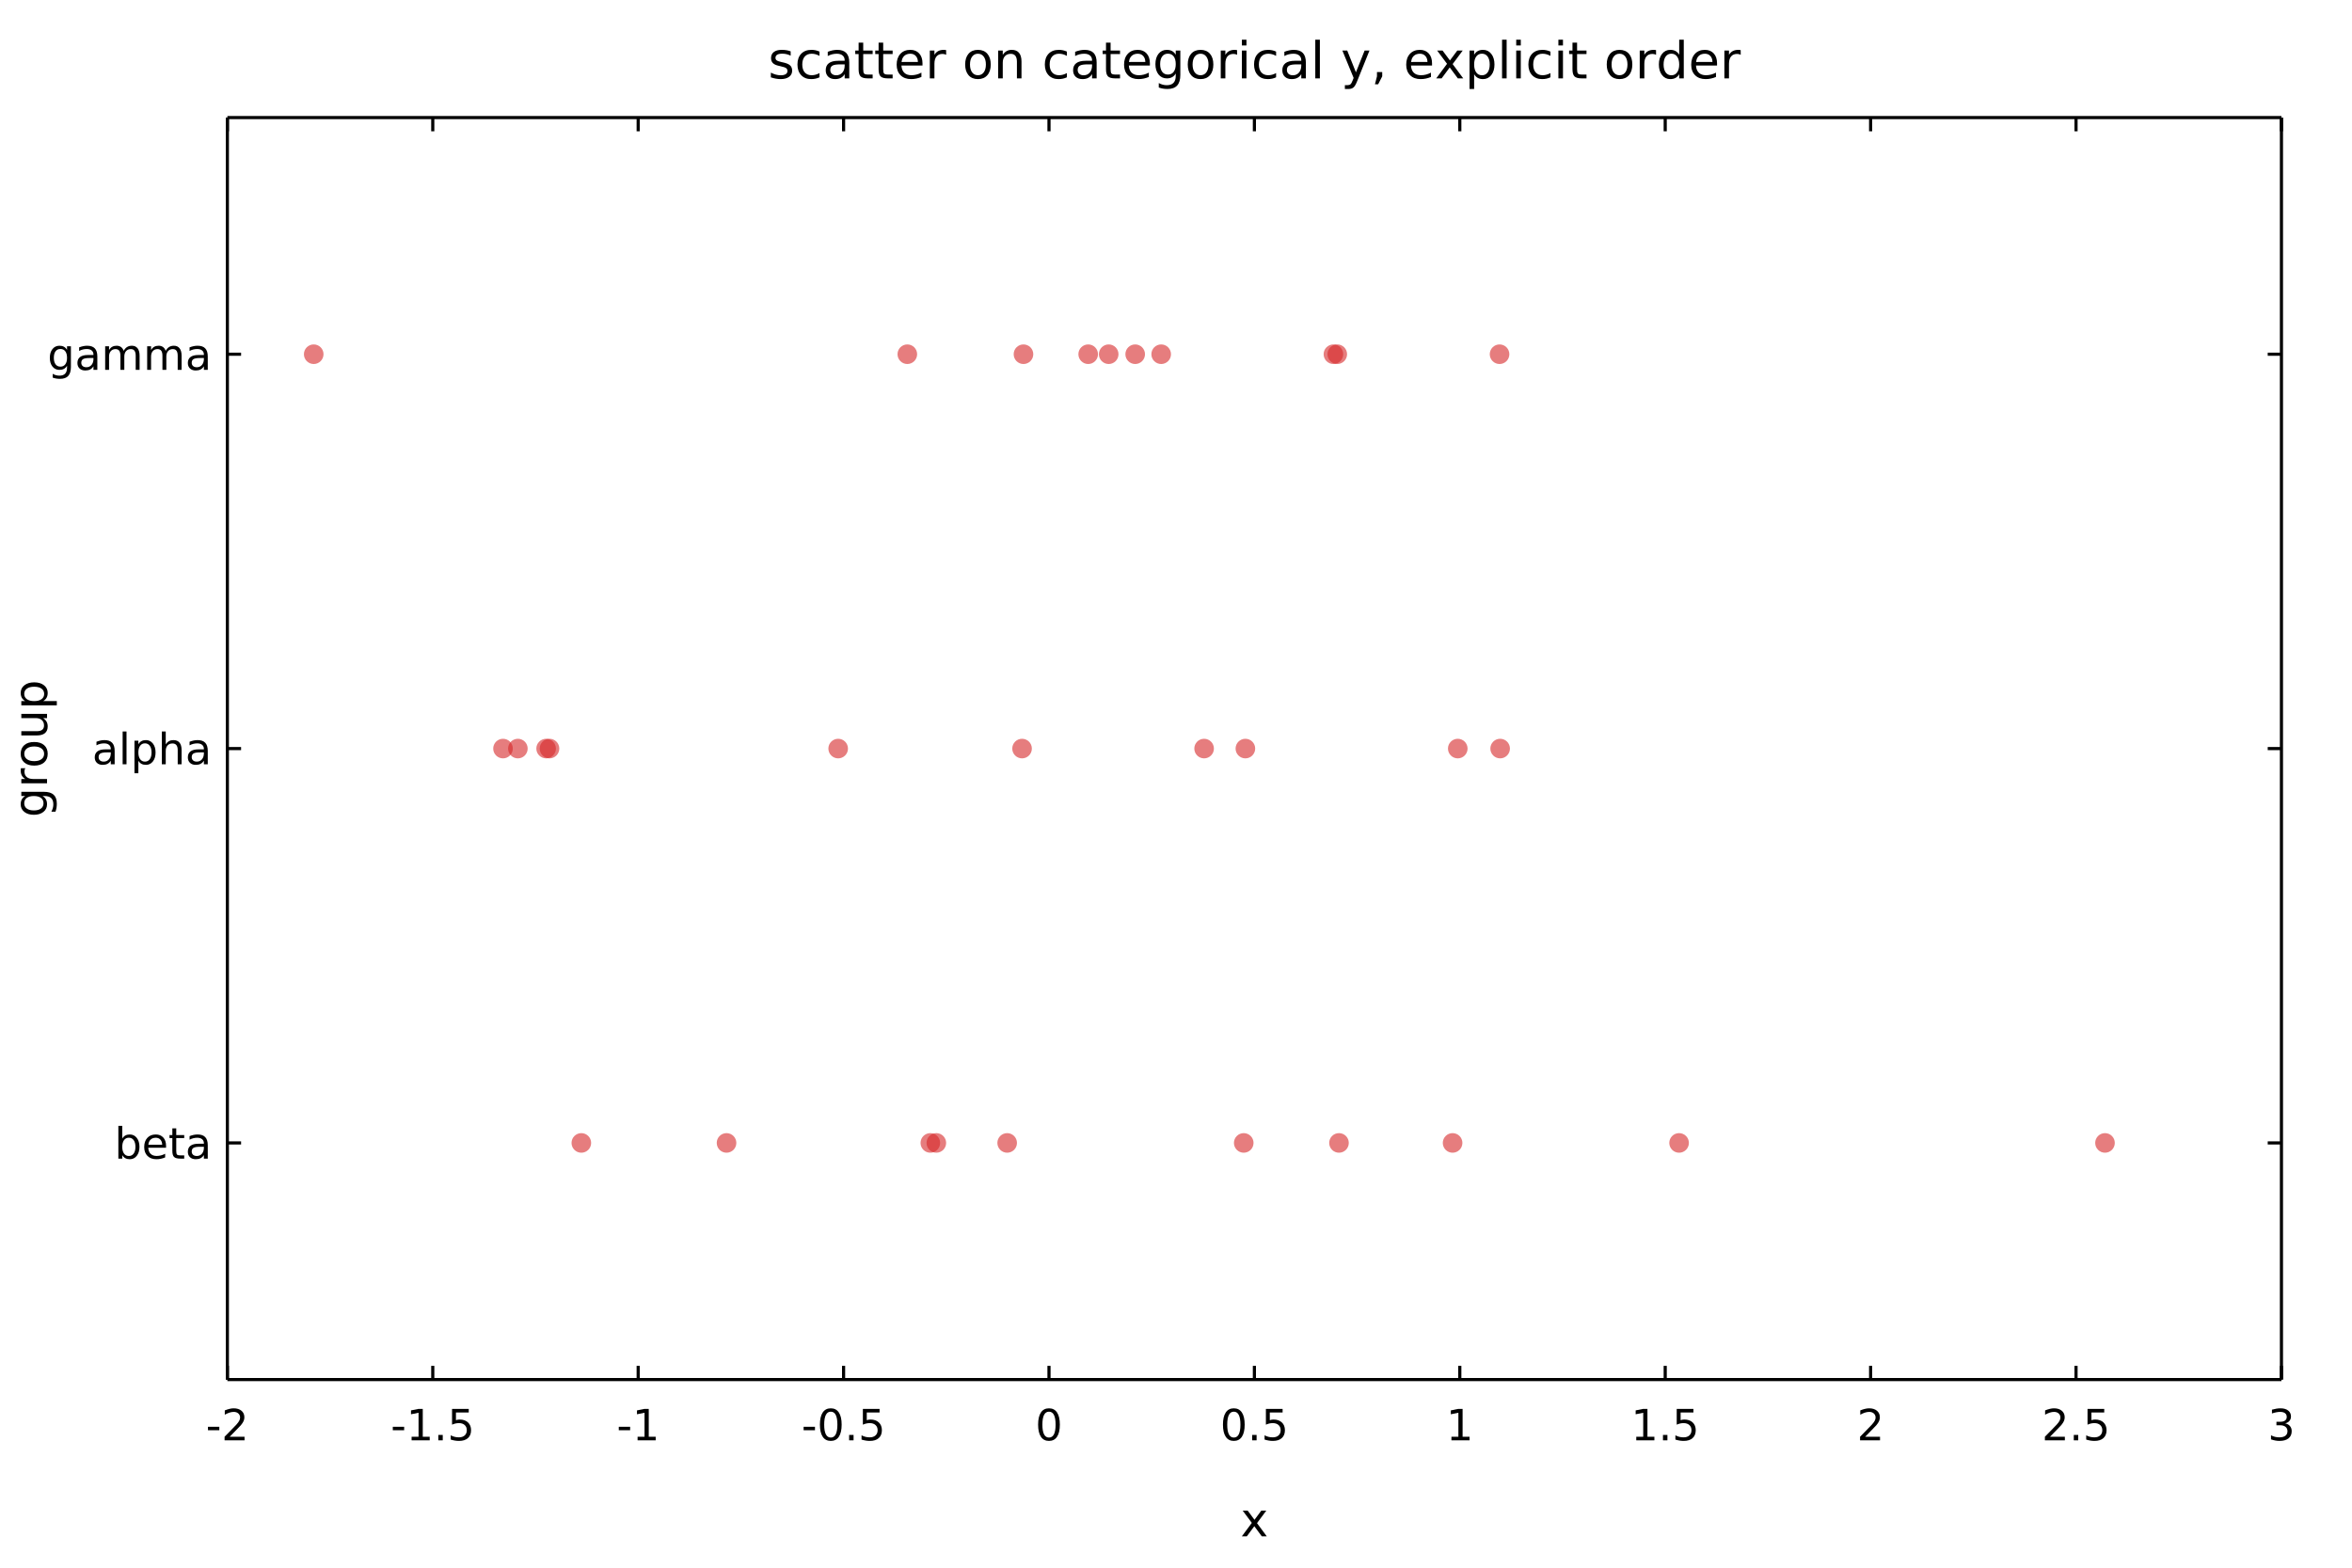
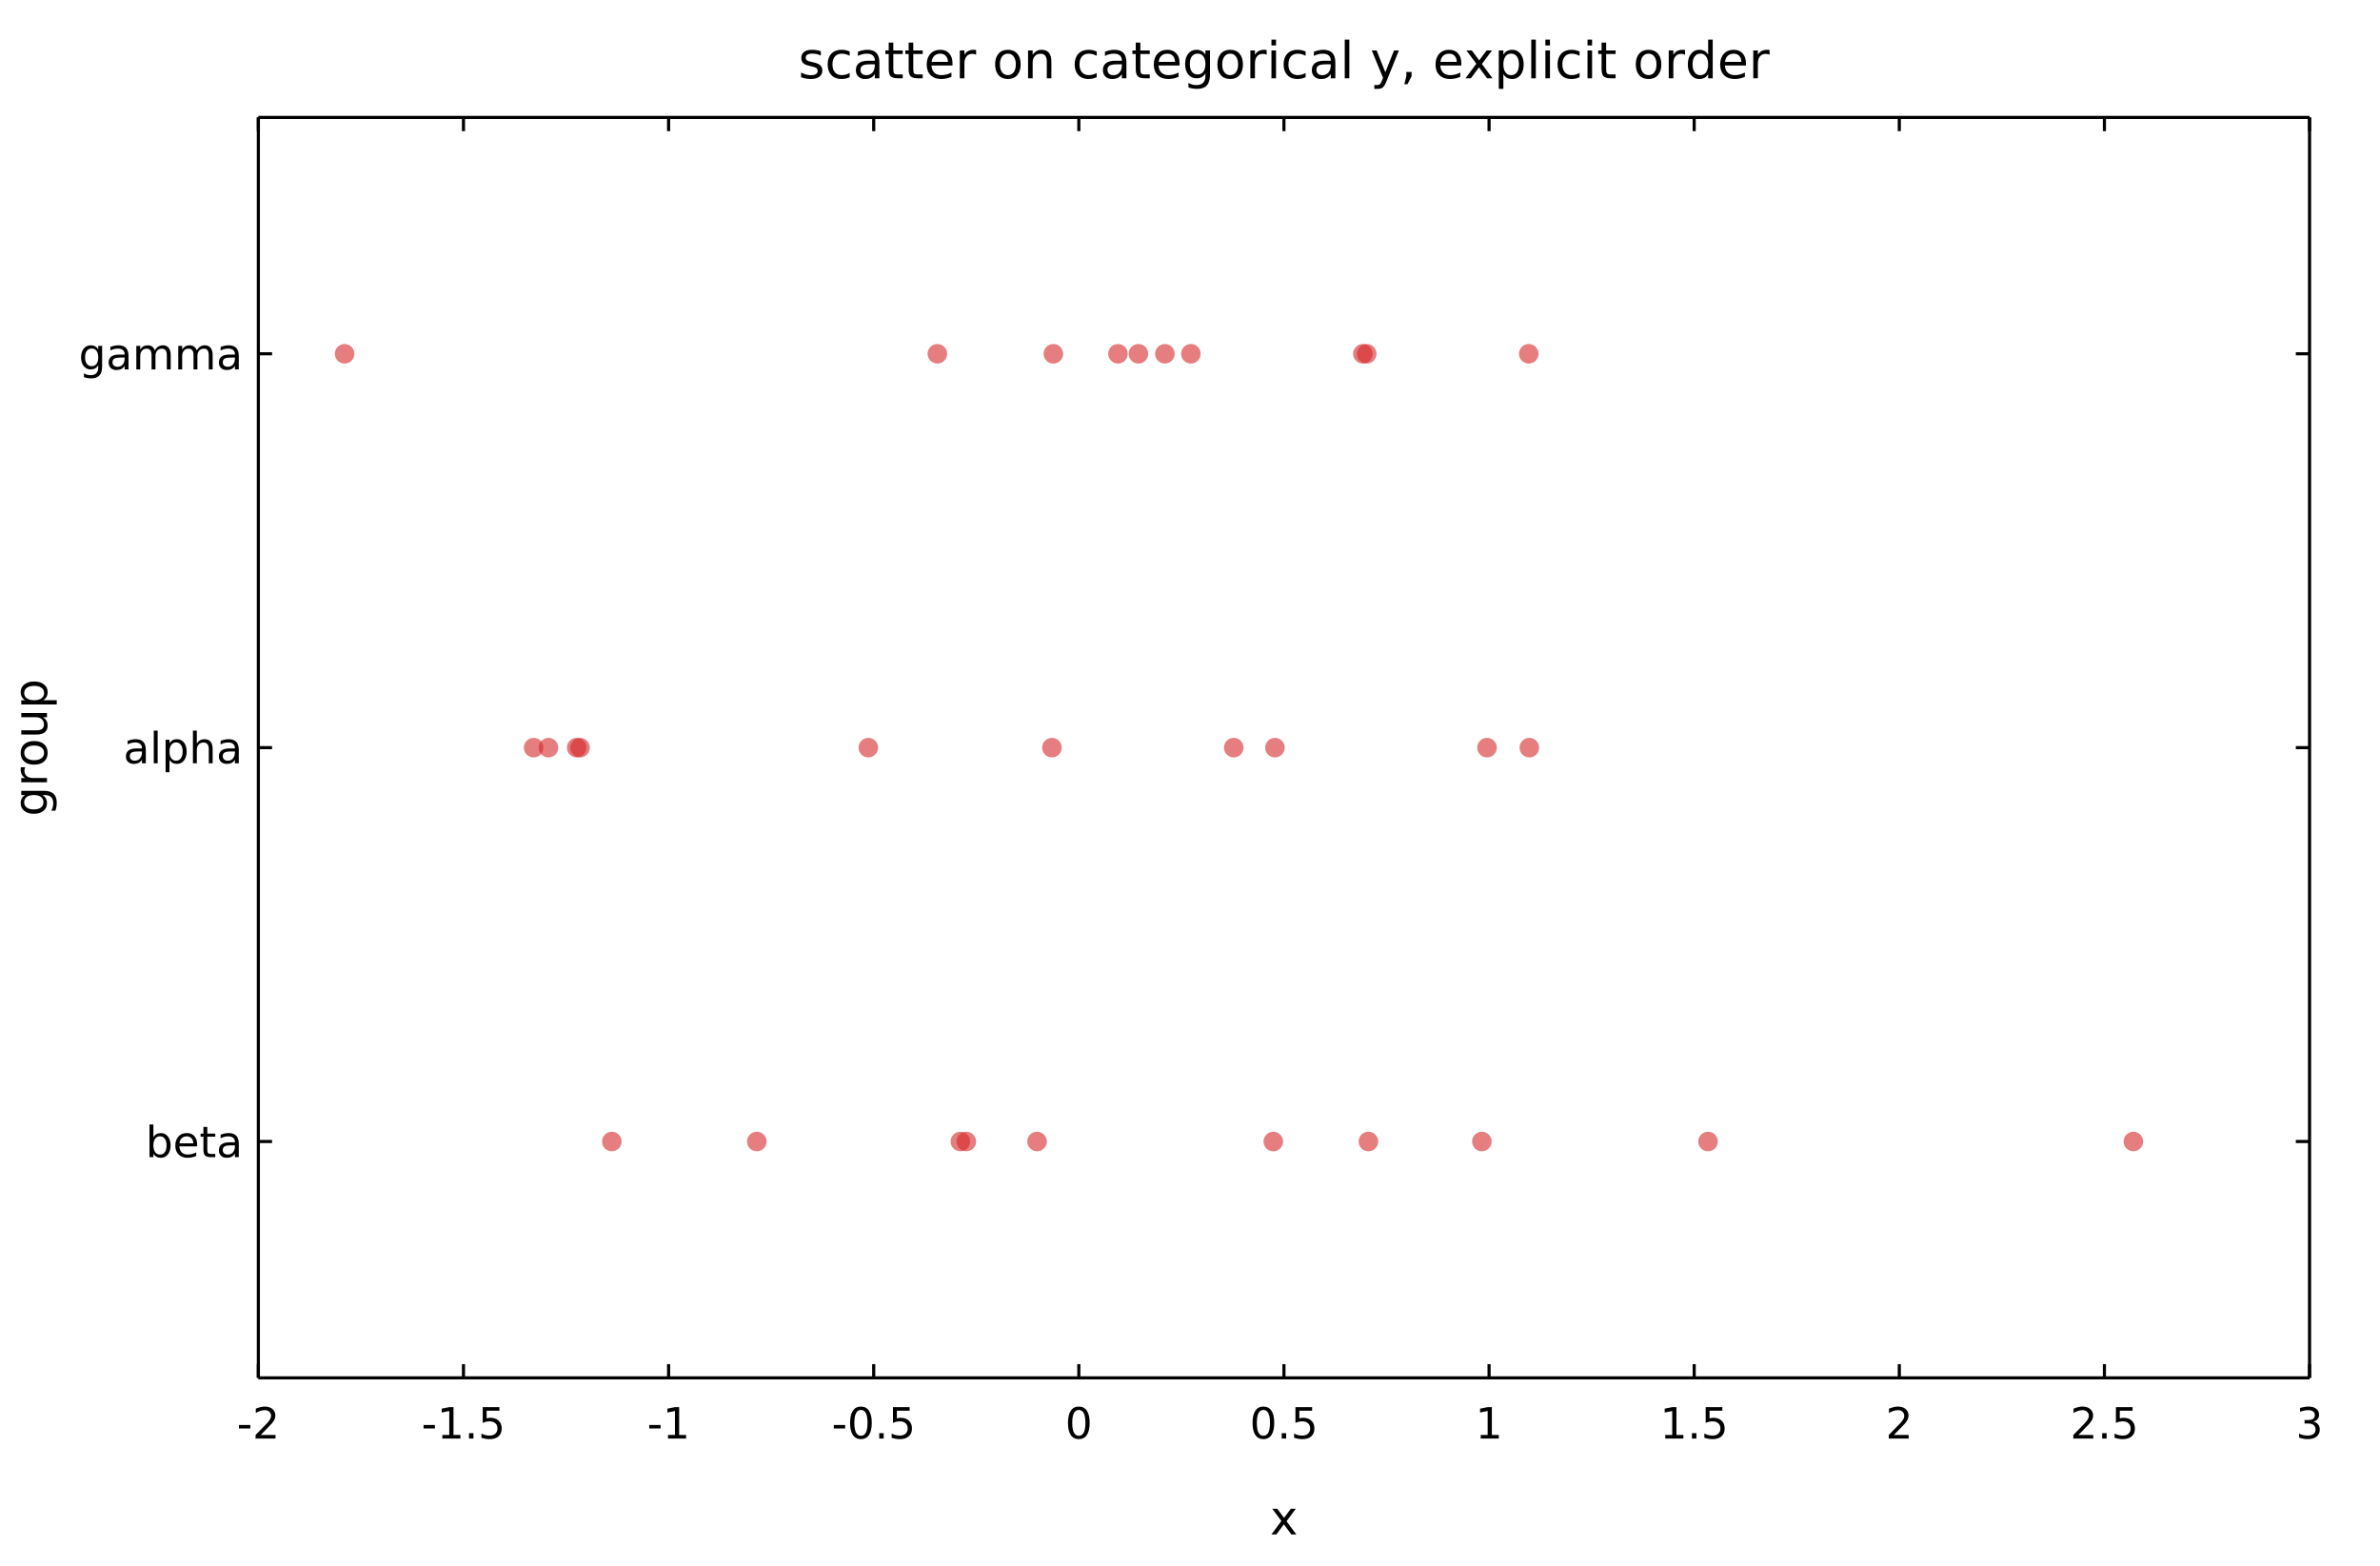
- <svg xmlns="http://www.w3.org/2000/svg" width="600" height="400" viewBox="0 0 600 400" font-family="DejaVu Sans, Bitstream Vera Sans, Verdana, Arial, sans-serif" font-size="11" style="background:#fff">
-   <g transform="translate(58,30)">
+ <svg xmlns="http://www.w3.org/2000/svg" width="608" height="400" viewBox="0 0 608 400" font-family="DejaVu Sans, Bitstream Vera Sans, Verdana, Arial, sans-serif" font-size="11" style="background:#fff">
+   <g transform="translate(66,30)">
    <circle cx="81.32" cy="161.00" r="2.5" fill="#d62728" opacity="0.6" />
    <circle cx="249.17" cy="161.00" r="2.5" fill="#d62728" opacity="0.6" />
    <circle cx="313.88" cy="161.00" r="2.5" fill="#d62728" opacity="0.6" />
    <circle cx="155.82" cy="161.00" r="2.5" fill="#d62728" opacity="0.6" />
    <circle cx="70.32" cy="161.00" r="2.5" fill="#d62728" opacity="0.6" />
    <circle cx="202.73" cy="161.00" r="2.5" fill="#d62728" opacity="0.6" />
    <circle cx="259.70" cy="161.00" r="2.5" fill="#d62728" opacity="0.6" />
    <circle cx="324.69" cy="161.00" r="2.5" fill="#d62728" opacity="0.6" />
    <circle cx="82.18" cy="161.00" r="2.5" fill="#d62728" opacity="0.6" />
    <circle cx="74.11" cy="161.00" r="2.5" fill="#d62728" opacity="0.6" />
    <circle cx="283.58" cy="261.62" r="2.5" fill="#d62728" opacity="0.6" />
    <circle cx="259.28" cy="261.62" r="2.5" fill="#d62728" opacity="0.6" />
    <circle cx="370.34" cy="261.62" r="2.5" fill="#d62728" opacity="0.6" />
    <circle cx="312.56" cy="261.62" r="2.5" fill="#d62728" opacity="0.6" />
    <circle cx="198.93" cy="261.62" r="2.5" fill="#d62728" opacity="0.6" />
    <circle cx="180.86" cy="261.62" r="2.5" fill="#d62728" opacity="0.6" />
    <circle cx="478.99" cy="261.62" r="2.5" fill="#d62728" opacity="0.6" />
    <circle cx="179.33" cy="261.62" r="2.5" fill="#d62728" opacity="0.6" />
    <circle cx="127.34" cy="261.62" r="2.5" fill="#d62728" opacity="0.6" />
    <circle cx="90.30" cy="261.62" r="2.5" fill="#d62728" opacity="0.6" />
    <circle cx="219.60" cy="60.38" r="2.5" fill="#d62728" opacity="0.6" />
    <circle cx="224.83" cy="60.38" r="2.5" fill="#d62728" opacity="0.6" />
    <circle cx="173.46" cy="60.38" r="2.5" fill="#d62728" opacity="0.6" />
    <circle cx="203.09" cy="60.38" r="2.5" fill="#d62728" opacity="0.6" />
    <circle cx="238.22" cy="60.38" r="2.5" fill="#d62728" opacity="0.6" />
    <circle cx="282.16" cy="60.38" r="2.5" fill="#d62728" opacity="0.6" />
    <circle cx="324.54" cy="60.38" r="2.5" fill="#d62728" opacity="0.6" />
    <circle cx="231.59" cy="60.38" r="2.5" fill="#d62728" opacity="0.6" />
    <circle cx="22.03" cy="60.38" r="2.5" fill="#d62728" opacity="0.6" />
    <circle cx="283.14" cy="60.38" r="2.5" fill="#d62728" opacity="0.6" />
    <line x1="0" y1="0" x2="524" y2="0" stroke="#000000" stroke-width="0.8" />
    <line x1="0" y1="322" x2="524" y2="322" stroke="#000000" stroke-width="0.8" />
    <line x1="0" y1="0" x2="0" y2="322" stroke="#000000" stroke-width="0.8" />
    <line x1="524" y1="0" x2="524" y2="322" stroke="#000000" stroke-width="0.8" />
    <line x1="0.00" x2="0.00" y1="322" y2="318.5" stroke="#000000" stroke-width="0.8" />
    <line x1="0.00" x2="0.00" y1="0" y2="3.5" stroke="#000000" stroke-width="0.8" />
    <path d="M-4.947 334.046H-2.052V334.927H-4.947ZM0.596 336.587H4.383V337.5H-0.709V336.587Q-0.091 335.948 0.975 334.871Q2.041 333.794 2.315 333.482Q2.836 332.897 3.043 332.491Q3.25 332.086 3.25 331.694Q3.25 331.055 2.801 330.652Q2.353 330.249 1.633 330.249Q1.123 330.249 0.556 330.426Q-0.011 330.604 -0.655 330.963V329.868Q0.0 329.604 0.569 329.47Q1.139 329.336 1.611 329.336Q2.857 329.336 3.599 329.959Q4.34 330.582 4.34 331.624Q4.34 332.118 4.155 332.561Q3.969 333.004 3.48 333.606Q3.346 333.762 2.626 334.506Q1.907 335.25 0.596 336.587Z" fill="#000" />
    <line x1="52.40" x2="52.40" y1="322" y2="318.5" stroke="#000000" stroke-width="0.8" />
    <line x1="52.40" x2="52.40" y1="0" y2="3.5" stroke="#000000" stroke-width="0.8" />
    <path d="M42.206 334.046H45.101V334.927H42.206ZM47.002 336.587H48.775V330.469L46.846 330.856V329.868L48.764 329.481H49.849V336.587H51.621V337.5H47.002ZM53.813 336.136H54.946V337.5H53.813ZM57.32 329.481H61.579V330.394H58.314V332.36Q58.55 332.279 58.786 332.239Q59.023 332.199 59.259 332.199Q60.602 332.199 61.386 332.935Q62.17 333.67 62.17 334.927Q62.17 336.222 61.364 336.939Q60.559 337.656 59.092 337.656Q58.587 337.656 58.064 337.57Q57.54 337.484 56.982 337.312V336.222Q57.465 336.485 57.981 336.614Q58.496 336.743 59.071 336.743Q60 336.743 60.543 336.254Q61.085 335.765 61.085 334.927Q61.085 334.089 60.543 333.601Q60 333.112 59.071 333.112Q58.636 333.112 58.203 333.208Q57.771 333.305 57.32 333.509Z" fill="#000" />
    <line x1="104.80" x2="104.80" y1="322" y2="318.5" stroke="#000000" stroke-width="0.8" />
    <line x1="104.80" x2="104.80" y1="0" y2="3.5" stroke="#000000" stroke-width="0.8" />
    <path d="M99.853 334.046H102.748V334.927H99.853ZM104.65 336.587H106.422V330.469L104.494 330.856V329.868L106.411 329.481H107.496V336.587H109.269V337.5H104.65Z" fill="#000" />
    <line x1="157.20" x2="157.20" y1="322" y2="318.5" stroke="#000000" stroke-width="0.8" />
    <line x1="157.20" x2="157.20" y1="0" y2="3.5" stroke="#000000" stroke-width="0.8" />
    <path d="M147.006 334.046H149.901V334.927H147.006ZM153.934 330.195Q153.096 330.195 152.675 331.02Q152.253 331.844 152.253 333.499Q152.253 335.147 152.675 335.972Q153.096 336.796 153.934 336.796Q154.778 336.796 155.199 335.972Q155.621 335.147 155.621 333.499Q155.621 331.844 155.199 331.02Q154.778 330.195 153.934 330.195ZM153.934 329.336Q155.283 329.336 155.994 330.402Q156.706 331.468 156.706 333.499Q156.706 335.523 155.994 336.59Q155.283 337.656 153.934 337.656Q152.586 337.656 151.875 336.59Q151.163 335.523 151.163 333.499Q151.163 331.468 151.875 330.402Q152.586 329.336 153.934 329.336ZM158.613 336.136H159.746V337.5H158.613ZM162.12 329.481H166.379V330.394H163.114V332.36Q163.35 332.279 163.586 332.239Q163.823 332.199 164.059 332.199Q165.402 332.199 166.186 332.935Q166.97 333.67 166.97 334.927Q166.97 336.222 166.164 336.939Q165.359 337.656 163.892 337.656Q163.387 337.656 162.864 337.57Q162.34 337.484 161.782 337.312V336.222Q162.265 336.485 162.781 336.614Q163.296 336.743 163.871 336.743Q164.8 336.743 165.343 336.254Q165.885 335.765 165.885 334.927Q165.885 334.089 165.343 333.601Q164.8 333.112 163.871 333.112Q163.436 333.112 163.003 333.208Q162.571 333.305 162.12 333.509Z" fill="#000" />
    <line x1="209.60" x2="209.60" y1="322" y2="318.5" stroke="#000000" stroke-width="0.8" />
    <line x1="209.60" x2="209.60" y1="0" y2="3.5" stroke="#000000" stroke-width="0.8" />
    <path d="M209.597 330.195Q208.759 330.195 208.338 331.02Q207.916 331.844 207.916 333.499Q207.916 335.147 208.338 335.972Q208.759 336.796 209.597 336.796Q210.441 336.796 210.862 335.972Q211.284 335.147 211.284 333.499Q211.284 331.844 210.862 331.02Q210.441 330.195 209.597 330.195ZM209.597 329.336Q210.945 329.336 211.657 330.402Q212.369 331.468 212.369 333.499Q212.369 335.523 211.657 336.59Q210.945 337.656 209.597 337.656Q208.249 337.656 207.537 336.59Q206.826 335.523 206.826 333.499Q206.826 331.468 207.537 330.402Q208.249 329.336 209.597 329.336Z" fill="#000" />
    <line x1="262.00" x2="262.00" y1="322" y2="318.5" stroke="#000000" stroke-width="0.8" />
    <line x1="262.00" x2="262.00" y1="0" y2="3.5" stroke="#000000" stroke-width="0.8" />
    <path d="M256.75 330.195Q255.912 330.195 255.49 331.02Q255.069 331.844 255.069 333.499Q255.069 335.147 255.49 335.972Q255.912 336.796 256.75 336.796Q257.593 336.796 258.015 335.972Q258.436 335.147 258.436 333.499Q258.436 331.844 258.015 331.02Q257.593 330.195 256.75 330.195ZM256.75 329.336Q258.098 329.336 258.81 330.402Q259.521 331.468 259.521 333.499Q259.521 335.523 258.81 336.59Q258.098 337.656 256.75 337.656Q255.402 337.656 254.69 336.59Q253.978 335.523 253.978 333.499Q253.978 331.468 254.69 330.402Q255.402 329.336 256.75 329.336ZM261.428 336.136H262.561V337.5H261.428ZM264.935 329.481H269.195V330.394H265.929V332.36Q266.165 332.279 266.402 332.239Q266.638 332.199 266.874 332.199Q268.217 332.199 269.001 332.935Q269.785 333.67 269.785 334.927Q269.785 336.222 268.98 336.939Q268.174 337.656 266.708 337.656Q266.203 337.656 265.679 337.57Q265.156 337.484 264.597 337.312V336.222Q265.08 336.485 265.596 336.614Q266.112 336.743 266.686 336.743Q267.615 336.743 268.158 336.254Q268.7 335.765 268.7 334.927Q268.7 334.089 268.158 333.601Q267.615 333.112 266.686 333.112Q266.251 333.112 265.819 333.208Q265.386 333.305 264.935 333.509Z" fill="#000" />
    <line x1="314.40" x2="314.40" y1="322" y2="318.5" stroke="#000000" stroke-width="0.8" />
    <line x1="314.40" x2="314.40" y1="0" y2="3.5" stroke="#000000" stroke-width="0.8" />
    <path d="M312.265 336.587H314.037V330.469L312.109 330.856V329.868L314.027 329.481H315.112V336.587H316.884V337.5H312.265Z" fill="#000" />
    <line x1="366.80" x2="366.80" y1="322" y2="318.5" stroke="#000000" stroke-width="0.8" />
    <line x1="366.80" x2="366.80" y1="0" y2="3.5" stroke="#000000" stroke-width="0.8" />
    <path d="M359.417 336.587H361.19V330.469L359.262 330.856V329.868L361.179 329.481H362.264V336.587H364.037V337.5H359.417ZM366.228 336.136H367.361V337.5H366.228ZM369.735 329.481H373.995V330.394H370.729V332.36Q370.965 332.279 371.202 332.239Q371.438 332.199 371.674 332.199Q373.017 332.199 373.801 332.935Q374.585 333.67 374.585 334.927Q374.585 336.222 373.78 336.939Q372.974 337.656 371.508 337.656Q371.003 337.656 370.479 337.57Q369.956 337.484 369.397 337.312V336.222Q369.88 336.485 370.396 336.614Q370.912 336.743 371.486 336.743Q372.415 336.743 372.958 336.254Q373.5 335.765 373.5 334.927Q373.5 334.089 372.958 333.601Q372.415 333.112 371.486 333.112Q371.051 333.112 370.619 333.208Q370.186 333.305 369.735 333.509Z" fill="#000" />
    <line x1="419.20" x2="419.20" y1="322" y2="318.5" stroke="#000000" stroke-width="0.8" />
    <line x1="419.20" x2="419.20" y1="0" y2="3.5" stroke="#000000" stroke-width="0.8" />
    <path d="M417.812 336.587H421.598V337.5H416.506V336.587Q417.124 335.948 418.19 334.871Q419.256 333.794 419.53 333.482Q420.051 332.897 420.258 332.491Q420.465 332.086 420.465 331.694Q420.465 331.055 420.016 330.652Q419.568 330.249 418.848 330.249Q418.338 330.249 417.771 330.426Q417.205 330.604 416.56 330.963V329.868Q417.215 329.604 417.785 329.47Q418.354 329.336 418.827 329.336Q420.073 329.336 420.814 329.959Q421.555 330.582 421.555 331.624Q421.555 332.118 421.37 332.561Q421.185 333.004 420.696 333.606Q420.562 333.762 419.842 334.506Q419.122 335.25 417.812 336.587Z" fill="#000" />
    <line x1="471.60" x2="471.60" y1="322" y2="318.5" stroke="#000000" stroke-width="0.8" />
    <line x1="471.60" x2="471.60" y1="0" y2="3.5" stroke="#000000" stroke-width="0.8" />
    <path d="M464.964 336.587H468.751V337.5H463.659V336.587Q464.277 335.948 465.343 334.871Q466.409 333.794 466.683 333.482Q467.204 332.897 467.411 332.491Q467.617 332.086 467.617 331.694Q467.617 331.055 467.169 330.652Q466.72 330.249 466.001 330.249Q465.49 330.249 464.924 330.426Q464.357 330.604 463.713 330.963V329.868Q464.368 329.604 464.937 329.47Q465.506 329.336 465.979 329.336Q467.225 329.336 467.966 329.959Q468.708 330.582 468.708 331.624Q468.708 332.118 468.522 332.561Q468.337 333.004 467.848 333.606Q467.714 333.762 466.994 334.506Q466.275 335.25 464.964 336.587ZM471.028 336.136H472.161V337.5H471.028ZM474.535 329.481H478.795V330.394H475.529V332.36Q475.765 332.279 476.002 332.239Q476.238 332.199 476.474 332.199Q477.817 332.199 478.601 332.935Q479.385 333.67 479.385 334.927Q479.385 336.222 478.58 336.939Q477.774 337.656 476.308 337.656Q475.803 337.656 475.279 337.57Q474.756 337.484 474.197 337.312V336.222Q474.68 336.485 475.196 336.614Q475.712 336.743 476.286 336.743Q477.215 336.743 477.758 336.254Q478.3 335.765 478.3 334.927Q478.3 334.089 477.758 333.601Q477.215 333.112 476.286 333.112Q475.851 333.112 475.419 333.208Q474.986 333.305 474.535 333.509Z" fill="#000" />
    <line x1="524.00" x2="524.00" y1="322" y2="318.5" stroke="#000000" stroke-width="0.8" />
    <line x1="524.00" x2="524.00" y1="0" y2="3.5" stroke="#000000" stroke-width="0.8" />
    <path d="M524.964 333.176Q525.743 333.343 526.181 333.869Q526.618 334.396 526.618 335.169Q526.618 336.356 525.802 337.006Q524.986 337.656 523.482 337.656Q522.977 337.656 522.442 337.556Q521.908 337.457 521.339 337.258V336.211Q521.79 336.474 522.327 336.608Q522.864 336.743 523.449 336.743Q524.47 336.743 525.004 336.34Q525.539 335.937 525.539 335.169Q525.539 334.46 525.042 334.06Q524.545 333.66 523.659 333.66H522.724V332.768H523.702Q524.502 332.768 524.927 332.448Q525.351 332.129 525.351 331.527Q525.351 330.91 524.913 330.579Q524.475 330.249 523.659 330.249Q523.213 330.249 522.703 330.346Q522.193 330.442 521.58 330.646V329.68Q522.198 329.508 522.738 329.422Q523.278 329.336 523.756 329.336Q524.991 329.336 525.711 329.897Q526.43 330.458 526.43 331.415Q526.43 332.081 526.049 332.54Q525.668 332.999 524.964 333.176Z" fill="#000" />
    <line x1="0" x2="3.5" y1="60.38" y2="60.38" stroke="#000000" stroke-width="0.8" />
    <line x1="524" x2="520.5" y1="60.38" y2="60.38" stroke="#000000" stroke-width="0.8" />
    <path d="M-40.899 61.297Q-40.899 60.223 -41.343 59.632Q-41.786 59.042 -42.586 59.042Q-43.381 59.042 -43.824 59.632Q-44.267 60.223 -44.267 61.297Q-44.267 62.366 -43.824 62.957Q-43.381 63.548 -42.586 63.548Q-41.786 63.548 -41.343 62.957Q-40.899 62.366 -40.899 61.297ZM-39.911 63.628Q-39.911 65.165 -40.593 65.914Q-41.275 66.663 -42.683 66.663Q-43.204 66.663 -43.666 66.585Q-44.127 66.507 -44.562 66.346V65.385Q-44.127 65.621 -43.703 65.734Q-43.279 65.847 -42.838 65.847Q-41.866 65.847 -41.383 65.339Q-40.899 64.832 -40.899 63.806V63.317Q-41.206 63.849 -41.684 64.112Q-42.162 64.375 -42.828 64.375Q-43.934 64.375 -44.611 63.532Q-45.288 62.688 -45.288 61.297Q-45.288 59.901 -44.611 59.058Q-43.934 58.214 -42.828 58.214Q-42.162 58.214 -41.684 58.478Q-41.206 58.741 -40.899 59.272V58.359H-39.911ZM-35.142 61.351Q-36.339 61.351 -36.801 61.625Q-37.263 61.899 -37.263 62.56Q-37.263 63.086 -36.917 63.395Q-36.57 63.704 -35.974 63.704Q-35.152 63.704 -34.656 63.121Q-34.159 62.538 -34.159 61.571V61.351ZM-33.17 60.943V64.375H-34.159V63.462Q-34.497 64.01 -35.002 64.27Q-35.507 64.531 -36.237 64.531Q-37.161 64.531 -37.706 64.012Q-38.251 63.494 -38.251 62.624Q-38.251 61.609 -37.572 61.093Q-36.893 60.578 -35.544 60.578H-34.159V60.481Q-34.159 59.799 -34.607 59.426Q-35.056 59.052 -35.867 59.052Q-36.382 59.052 -36.871 59.176Q-37.36 59.299 -37.811 59.546V58.633Q-37.269 58.424 -36.758 58.319Q-36.248 58.214 -35.765 58.214Q-34.459 58.214 -33.815 58.891Q-33.17 59.568 -33.17 60.943ZM-26.451 59.514Q-26.081 58.848 -25.565 58.531Q-25.049 58.214 -24.351 58.214Q-23.411 58.214 -22.901 58.872Q-22.391 59.53 -22.391 60.744V64.375H-23.384V60.776Q-23.384 59.912 -23.69 59.493Q-23.997 59.074 -24.625 59.074Q-25.393 59.074 -25.839 59.584Q-26.285 60.094 -26.285 60.975V64.375H-27.278V60.776Q-27.278 59.906 -27.584 59.49Q-27.891 59.074 -28.53 59.074Q-29.287 59.074 -29.733 59.587Q-30.179 60.1 -30.179 60.975V64.375H-31.172V58.359H-30.179V59.294Q-29.84 58.741 -29.368 58.478Q-28.895 58.214 -28.245 58.214Q-27.59 58.214 -27.131 58.547Q-26.671 58.88 -26.451 59.514ZM-15.736 59.514Q-15.365 58.848 -14.85 58.531Q-14.334 58.214 -13.636 58.214Q-12.696 58.214 -12.186 58.872Q-11.675 59.53 -11.675 60.744V64.375H-12.669V60.776Q-12.669 59.912 -12.975 59.493Q-13.281 59.074 -13.91 59.074Q-14.678 59.074 -15.124 59.584Q-15.569 60.094 -15.569 60.975V64.375H-16.563V60.776Q-16.563 59.906 -16.869 59.49Q-17.175 59.074 -17.814 59.074Q-18.572 59.074 -19.018 59.587Q-19.463 60.1 -19.463 60.975V64.375H-20.457V58.359H-19.463V59.294Q-19.125 58.741 -18.652 58.478Q-18.18 58.214 -17.53 58.214Q-16.875 58.214 -16.415 58.547Q-15.956 58.88 -15.736 59.514ZM-6.97 61.351Q-8.168 61.351 -8.63 61.625Q-9.092 61.899 -9.092 62.56Q-9.092 63.086 -8.745 63.395Q-8.399 63.704 -7.803 63.704Q-6.981 63.704 -6.484 63.121Q-5.987 62.538 -5.987 61.571V61.351ZM-4.999 60.943V64.375H-5.987V63.462Q-6.326 64.01 -6.831 64.27Q-7.335 64.531 -8.066 64.531Q-8.99 64.531 -9.535 64.012Q-10.08 63.494 -10.08 62.624Q-10.08 61.609 -9.401 61.093Q-8.721 60.578 -7.373 60.578H-5.987V60.481Q-5.987 59.799 -6.436 59.426Q-6.884 59.052 -7.695 59.052Q-8.211 59.052 -8.7 59.176Q-9.188 59.299 -9.64 59.546V58.633Q-9.097 58.424 -8.587 58.319Q-8.077 58.214 -7.593 58.214Q-6.288 58.214 -5.644 58.891Q-4.999 59.568 -4.999 60.943Z" fill="#000" />
    <line x1="0" x2="3.5" y1="161.00" y2="161.00" stroke="#000000" stroke-width="0.8" />
    <line x1="524" x2="520.5" y1="161.00" y2="161.00" stroke="#000000" stroke-width="0.8" />
    <path d="M-30.721 161.976Q-31.919 161.976 -32.381 162.25Q-32.843 162.524 -32.843 163.185Q-32.843 163.711 -32.496 164.02Q-32.15 164.329 -31.554 164.329Q-30.732 164.329 -30.235 163.746Q-29.738 163.163 -29.738 162.196V161.976ZM-28.75 161.568V165.0H-29.738V164.087Q-30.077 164.635 -30.582 164.895Q-31.086 165.156 -31.817 165.156Q-32.741 165.156 -33.286 164.637Q-33.831 164.119 -33.831 163.249Q-33.831 162.234 -33.152 161.718Q-32.472 161.203 -31.124 161.203H-29.738V161.106Q-29.738 160.424 -30.187 160.051Q-30.635 159.677 -31.446 159.677Q-31.962 159.677 -32.451 159.801Q-32.939 159.924 -33.391 160.171V159.258Q-32.848 159.049 -32.338 158.944Q-31.828 158.839 -31.344 158.839Q-30.039 158.839 -29.395 159.516Q-28.75 160.193 -28.75 161.568ZM-26.714 156.643H-25.726V165.0H-26.714ZM-22.702 164.098V167.288H-23.696V158.984H-22.702V159.897Q-22.391 159.36 -21.915 159.1Q-21.44 158.839 -20.779 158.839Q-19.684 158.839 -18.999 159.709Q-18.314 160.58 -18.314 161.998Q-18.314 163.416 -18.999 164.286Q-19.684 165.156 -20.779 165.156Q-21.44 165.156 -21.915 164.895Q-22.391 164.635 -22.702 164.098ZM-19.34 161.998Q-19.34 160.907 -19.788 160.287Q-20.237 159.667 -21.021 159.667Q-21.805 159.667 -22.254 160.287Q-22.702 160.907 -22.702 161.998Q-22.702 163.088 -22.254 163.708Q-21.805 164.329 -21.021 164.329Q-20.237 164.329 -19.788 163.708Q-19.34 163.088 -19.34 161.998ZM-11.675 161.369V165.0H-12.664V161.401Q-12.664 160.547 -12.997 160.123Q-13.33 159.699 -13.996 159.699Q-14.796 159.699 -15.258 160.209Q-15.72 160.719 -15.72 161.6V165.0H-16.713V156.643H-15.72V159.919Q-15.365 159.376 -14.885 159.108Q-14.404 158.839 -13.775 158.839Q-12.739 158.839 -12.207 159.481Q-11.675 160.123 -11.675 161.369ZM-6.97 161.976Q-8.168 161.976 -8.63 162.25Q-9.092 162.524 -9.092 163.185Q-9.092 163.711 -8.745 164.02Q-8.399 164.329 -7.803 164.329Q-6.981 164.329 -6.484 163.746Q-5.987 163.163 -5.987 162.196V161.976ZM-4.999 161.568V165.0H-5.987V164.087Q-6.326 164.635 -6.831 164.895Q-7.335 165.156 -8.066 165.156Q-8.99 165.156 -9.535 164.637Q-10.08 164.119 -10.08 163.249Q-10.08 162.234 -9.401 161.718Q-8.721 161.203 -7.373 161.203H-5.987V161.106Q-5.987 160.424 -6.436 160.051Q-6.884 159.677 -7.695 159.677Q-8.211 159.677 -8.7 159.801Q-9.188 159.924 -9.64 160.171V159.258Q-9.097 159.049 -8.587 158.944Q-8.077 158.839 -7.593 158.839Q-6.288 158.839 -5.644 159.516Q-4.999 160.193 -4.999 161.568Z" fill="#000" />
    <line x1="0" x2="3.5" y1="261.62" y2="261.62" stroke="#000000" stroke-width="0.8" />
    <line x1="524" x2="520.5" y1="261.62" y2="261.62" stroke="#000000" stroke-width="0.8" />
    <path d="M-23.449 262.623Q-23.449 261.532 -23.897 260.912Q-24.346 260.292 -25.13 260.292Q-25.914 260.292 -26.363 260.912Q-26.811 261.532 -26.811 262.623Q-26.811 263.713 -26.363 264.333Q-25.914 264.954 -25.13 264.954Q-24.346 264.954 -23.897 264.333Q-23.449 263.713 -23.449 262.623ZM-26.811 260.522Q-26.5 259.985 -26.024 259.725Q-25.549 259.464 -24.888 259.464Q-23.792 259.464 -23.108 260.334Q-22.423 261.205 -22.423 262.623Q-22.423 264.041 -23.108 264.911Q-23.792 265.781 -24.888 265.781Q-25.549 265.781 -26.024 265.52Q-26.5 265.26 -26.811 264.723V265.625H-27.805V257.268H-26.811ZM-15.639 262.37V262.854H-20.183Q-20.119 263.874 -19.568 264.408Q-19.018 264.943 -18.035 264.943Q-17.465 264.943 -16.931 264.803Q-16.396 264.664 -15.87 264.384V265.319Q-16.402 265.544 -16.96 265.663Q-17.519 265.781 -18.094 265.781Q-19.533 265.781 -20.374 264.943Q-21.214 264.105 -21.214 262.676Q-21.214 261.199 -20.417 260.332Q-19.619 259.464 -18.266 259.464Q-17.052 259.464 -16.345 260.246Q-15.639 261.027 -15.639 262.37ZM-16.627 262.08Q-16.638 261.269 -17.081 260.786Q-17.524 260.302 -18.255 260.302Q-19.082 260.302 -19.579 260.77Q-20.076 261.237 -20.151 262.085ZM-13.04 257.901V259.609H-11.004V260.377H-13.04V263.643Q-13.04 264.379 -12.838 264.588Q-12.637 264.798 -12.019 264.798H-11.004V265.625H-12.019Q-13.163 265.625 -13.598 265.198Q-14.033 264.771 -14.033 263.643V260.377H-14.758V259.609H-14.033V257.901ZM-6.97 262.601Q-8.168 262.601 -8.63 262.875Q-9.092 263.149 -9.092 263.81Q-9.092 264.336 -8.745 264.645Q-8.399 264.954 -7.803 264.954Q-6.981 264.954 -6.484 264.371Q-5.987 263.788 -5.987 262.821V262.601ZM-4.999 262.193V265.625H-5.987V264.712Q-6.326 265.26 -6.831 265.52Q-7.335 265.781 -8.066 265.781Q-8.99 265.781 -9.535 265.262Q-10.08 264.744 -10.08 263.874Q-10.08 262.859 -9.401 262.343Q-8.721 261.828 -7.373 261.828H-5.987V261.731Q-5.987 261.049 -6.436 260.676Q-6.884 260.302 -7.695 260.302Q-8.211 260.302 -8.7 260.426Q-9.188 260.549 -9.64 260.796V259.883Q-9.097 259.674 -8.587 259.569Q-8.077 259.464 -7.593 259.464Q-6.288 259.464 -5.644 260.141Q-4.999 260.818 -4.999 262.193Z" fill="#000" />
    <path d="M265.035 355.438 262.662 358.631 265.158 362.0H263.887L261.977 359.422L260.066 362.0H258.795L261.344 358.566L259.012 355.438H260.283L262.023 357.775L263.764 355.438Z" fill="#000" />
-     <g transform="translate(-46,161.0) rotate(-90)">
+     <g transform="translate(-54,161.0) rotate(-90)">
      <path d="M-12.108 -3.357Q-12.108 -4.529 -12.592 -5.174Q-13.075 -5.818 -13.948 -5.818Q-14.815 -5.818 -15.299 -5.174Q-15.782 -4.529 -15.782 -3.357Q-15.782 -2.191 -15.299 -1.547Q-14.815 -0.902 -13.948 -0.902Q-13.075 -0.902 -12.592 -1.547Q-12.108 -2.191 -12.108 -3.357ZM-11.03 -0.814Q-11.03 0.861 -11.774 1.679Q-12.519 2.496 -14.054 2.496Q-14.622 2.496 -15.126 2.411Q-15.63 2.326 -16.104 2.15V1.102Q-15.63 1.359 -15.167 1.482Q-14.704 1.605 -14.224 1.605Q-13.163 1.605 -12.636 1.052Q-12.108 0.498 -12.108 -0.621V-1.154Q-12.442 -0.574 -12.964 -0.287Q-13.485 0.0 -14.212 0.0Q-15.419 0.0 -16.157 -0.92Q-16.896 -1.84 -16.896 -3.357Q-16.896 -4.881 -16.157 -5.801Q-15.419 -6.721 -14.212 -6.721Q-13.485 -6.721 -12.964 -6.434Q-12.442 -6.146 -12.108 -5.566V-6.562H-11.03ZM-5.007 -5.555Q-5.188 -5.66 -5.402 -5.71Q-5.616 -5.76 -5.874 -5.76Q-6.788 -5.76 -7.277 -5.165Q-7.767 -4.57 -7.767 -3.457V0.0H-8.851V-6.562H-7.767V-5.543Q-7.427 -6.141 -6.882 -6.431Q-6.337 -6.721 -5.558 -6.721Q-5.446 -6.721 -5.312 -6.706Q-5.177 -6.691 -5.013 -6.662ZM-1.333 -5.807Q-2.2 -5.807 -2.704 -5.13Q-3.208 -4.453 -3.208 -3.275Q-3.208 -2.098 -2.707 -1.421Q-2.206 -0.744 -1.333 -0.744Q-0.472 -0.744 0.032 -1.424Q0.536 -2.104 0.536 -3.275Q0.536 -4.441 0.032 -5.124Q-0.472 -5.807 -1.333 -5.807ZM-1.333 -6.721Q0.073 -6.721 0.876 -5.807Q1.679 -4.893 1.679 -3.275Q1.679 -1.664 0.876 -0.747Q0.073 0.17 -1.333 0.17Q-2.745 0.17 -3.545 -0.747Q-4.345 -1.664 -4.345 -3.275Q-4.345 -4.893 -3.545 -5.807Q-2.745 -6.721 -1.333 -6.721ZM3.354 -2.59V-6.562H4.433V-2.631Q4.433 -1.699 4.796 -1.233Q5.159 -0.768 5.886 -0.768Q6.759 -0.768 7.266 -1.324Q7.772 -1.881 7.772 -2.842V-6.562H8.851V0.0H7.772V-1.008Q7.38 -0.41 6.861 -0.12Q6.343 0.17 5.657 0.17Q4.526 0.17 3.94 -0.533Q3.354 -1.236 3.354 -2.59ZM6.067 -6.721ZM12.114 -0.984V2.496H11.03V-6.562H12.114V-5.566Q12.454 -6.152 12.973 -6.437Q13.491 -6.721 14.212 -6.721Q15.407 -6.721 16.154 -5.771Q16.901 -4.822 16.901 -3.275Q16.901 -1.729 16.154 -0.779Q15.407 0.17 14.212 0.17Q13.491 0.17 12.973 -0.114Q12.454 -0.398 12.114 -0.984ZM15.782 -3.275Q15.782 -4.465 15.293 -5.142Q14.804 -5.818 13.948 -5.818Q13.093 -5.818 12.604 -5.142Q12.114 -4.465 12.114 -3.275Q12.114 -2.086 12.604 -1.409Q13.093 -0.732 13.948 -0.732Q14.804 -0.732 15.293 -1.409Q15.782 -2.086 15.782 -3.275Z" fill="#000" />
    </g>
    <path d="M143.699 -16.9V-15.795Q143.204 -16.049 142.67 -16.176Q142.137 -16.303 141.566 -16.303Q140.696 -16.303 140.261 -16.037Q139.827 -15.77 139.827 -15.237Q139.827 -14.831 140.138 -14.599Q140.449 -14.367 141.388 -14.158L141.788 -14.069Q143.032 -13.802 143.556 -13.317Q144.08 -12.831 144.08 -11.961Q144.08 -10.971 143.296 -10.394Q142.512 -9.816 141.141 -9.816Q140.569 -9.816 139.95 -9.927Q139.332 -10.038 138.646 -10.26V-11.466Q139.293 -11.13 139.922 -10.962Q140.55 -10.793 141.166 -10.793Q141.991 -10.793 142.436 -11.076Q142.88 -11.358 142.88 -11.873Q142.88 -12.349 142.559 -12.603Q142.239 -12.856 141.153 -13.091L140.747 -13.187Q139.662 -13.415 139.179 -13.888Q138.697 -14.361 138.697 -15.186Q138.697 -16.189 139.408 -16.735Q140.119 -17.281 141.426 -17.281Q142.074 -17.281 142.645 -17.186Q143.216 -17.09 143.699 -16.9ZM151.056 -16.836V-15.745Q150.561 -16.018 150.062 -16.154Q149.564 -16.291 149.056 -16.291Q147.92 -16.291 147.292 -15.57Q146.663 -14.85 146.663 -13.548Q146.663 -12.247 147.292 -11.527Q147.92 -10.806 149.056 -10.806Q149.564 -10.806 150.062 -10.943Q150.561 -11.079 151.056 -11.352V-10.273Q150.567 -10.044 150.043 -9.93Q149.52 -9.816 148.929 -9.816Q147.323 -9.816 146.377 -10.825Q145.432 -11.834 145.432 -13.548Q145.432 -15.288 146.387 -16.284Q147.342 -17.281 149.005 -17.281Q149.545 -17.281 150.059 -17.17Q150.573 -17.059 151.056 -16.836ZM156.318 -13.574Q154.902 -13.574 154.356 -13.25Q153.811 -12.926 153.811 -12.146Q153.811 -11.523 154.22 -11.158Q154.629 -10.793 155.334 -10.793Q156.305 -10.793 156.892 -11.482Q157.479 -12.171 157.479 -13.313V-13.574ZM158.647 -14.056V-10.0H157.479V-11.079Q157.08 -10.432 156.483 -10.124Q155.886 -9.816 155.023 -9.816Q153.931 -9.816 153.287 -10.428Q152.643 -11.041 152.643 -12.069Q152.643 -13.269 153.446 -13.878Q154.249 -14.488 155.842 -14.488H157.479V-14.602Q157.479 -15.408 156.949 -15.849Q156.419 -16.291 155.461 -16.291Q154.852 -16.291 154.274 -16.145Q153.696 -15.999 153.163 -15.707V-16.786Q153.804 -17.033 154.407 -17.157Q155.01 -17.281 155.582 -17.281Q157.124 -17.281 157.886 -16.481Q158.647 -15.681 158.647 -14.056ZM162.208 -19.128V-17.109H164.614V-16.202H162.208V-12.342Q162.208 -11.473 162.447 -11.225Q162.685 -10.978 163.415 -10.978H164.614V-10.0H163.415Q162.062 -10.0 161.548 -10.505Q161.034 -11.009 161.034 -12.342V-16.202H160.177V-17.109H161.034V-19.128ZM167.306 -19.128V-17.109H169.711V-16.202H167.306V-12.342Q167.306 -11.473 167.544 -11.225Q167.782 -10.978 168.512 -10.978H169.711V-10.0H168.512Q167.16 -10.0 166.646 -10.505Q166.131 -11.009 166.131 -12.342V-16.202H165.274V-17.109H166.131V-19.128ZM177.329 -13.847V-13.275H171.958Q172.035 -12.069 172.685 -11.438Q173.336 -10.806 174.498 -10.806Q175.17 -10.806 175.802 -10.971Q176.434 -11.136 177.056 -11.466V-10.362Q176.427 -10.095 175.767 -9.956Q175.107 -9.816 174.428 -9.816Q172.727 -9.816 171.733 -10.806Q170.74 -11.796 170.74 -13.485Q170.74 -15.23 171.682 -16.256Q172.625 -17.281 174.225 -17.281Q175.659 -17.281 176.494 -16.357Q177.329 -15.434 177.329 -13.847ZM176.161 -14.189Q176.148 -15.148 175.624 -15.719Q175.101 -16.291 174.237 -16.291Q173.26 -16.291 172.673 -15.738Q172.085 -15.186 171.997 -14.183ZM183.365 -16.018Q183.168 -16.132 182.937 -16.186Q182.705 -16.24 182.426 -16.24Q181.436 -16.24 180.906 -15.595Q180.375 -14.951 180.375 -13.745V-10.0H179.201V-17.109H180.375V-16.005Q180.744 -16.652 181.334 -16.967Q181.924 -17.281 182.769 -17.281Q182.889 -17.281 183.035 -17.265Q183.181 -17.249 183.359 -17.217ZM191.478 -16.291Q190.538 -16.291 189.992 -15.557Q189.446 -14.824 189.446 -13.548Q189.446 -12.272 189.989 -11.539Q190.532 -10.806 191.478 -10.806Q192.411 -10.806 192.957 -11.542Q193.502 -12.279 193.502 -13.548Q193.502 -14.812 192.957 -15.551Q192.411 -16.291 191.478 -16.291ZM191.478 -17.281Q193.001 -17.281 193.871 -16.291Q194.74 -15.3 194.74 -13.548Q194.74 -11.803 193.871 -10.809Q193.001 -9.816 191.478 -9.816Q189.948 -9.816 189.081 -10.809Q188.215 -11.803 188.215 -13.548Q188.215 -15.3 189.081 -16.291Q189.948 -17.281 191.478 -17.281ZM202.586 -14.291V-10.0H201.418V-14.253Q201.418 -15.262 201.024 -15.764Q200.631 -16.265 199.844 -16.265Q198.898 -16.265 198.352 -15.662Q197.806 -15.059 197.806 -14.018V-10.0H196.632V-17.109H197.806V-16.005Q198.225 -16.646 198.793 -16.963Q199.361 -17.281 200.104 -17.281Q201.329 -17.281 201.958 -16.522Q202.586 -15.764 202.586 -14.291ZM214.164 -16.836V-15.745Q213.669 -16.018 213.171 -16.154Q212.672 -16.291 212.165 -16.291Q211.028 -16.291 210.4 -15.57Q209.771 -14.85 209.771 -13.548Q209.771 -12.247 210.4 -11.527Q211.028 -10.806 212.165 -10.806Q212.672 -10.806 213.171 -10.943Q213.669 -11.079 214.164 -11.352V-10.273Q213.675 -10.044 213.152 -9.93Q212.628 -9.816 212.038 -9.816Q210.432 -9.816 209.486 -10.825Q208.54 -11.834 208.54 -13.548Q208.54 -15.288 209.495 -16.284Q210.451 -17.281 212.114 -17.281Q212.653 -17.281 213.167 -17.17Q213.682 -17.059 214.164 -16.836ZM219.426 -13.574Q218.011 -13.574 217.465 -13.25Q216.919 -12.926 216.919 -12.146Q216.919 -11.523 217.328 -11.158Q217.738 -10.793 218.442 -10.793Q219.414 -10.793 220.001 -11.482Q220.588 -12.171 220.588 -13.313V-13.574ZM221.756 -14.056V-10.0H220.588V-11.079Q220.188 -10.432 219.591 -10.124Q218.995 -9.816 218.131 -9.816Q217.04 -9.816 216.395 -10.428Q215.751 -11.041 215.751 -12.069Q215.751 -13.269 216.554 -13.878Q217.357 -14.488 218.95 -14.488H220.588V-14.602Q220.588 -15.408 220.058 -15.849Q219.528 -16.291 218.569 -16.291Q217.96 -16.291 217.382 -16.145Q216.805 -15.999 216.271 -15.707V-16.786Q216.913 -17.033 217.516 -17.157Q218.119 -17.281 218.69 -17.281Q220.232 -17.281 220.994 -16.481Q221.756 -15.681 221.756 -14.056ZM225.317 -19.128V-17.109H227.723V-16.202H225.317V-12.342Q225.317 -11.473 225.555 -11.225Q225.793 -10.978 226.523 -10.978H227.723V-10.0H226.523Q225.171 -10.0 224.657 -10.505Q224.143 -11.009 224.143 -12.342V-16.202H223.286V-17.109H224.143V-19.128ZM235.34 -13.847V-13.275H229.97Q230.046 -12.069 230.697 -11.438Q231.347 -10.806 232.509 -10.806Q233.182 -10.806 233.813 -10.971Q234.445 -11.136 235.067 -11.466V-10.362Q234.438 -10.095 233.778 -9.956Q233.118 -9.816 232.439 -9.816Q230.738 -9.816 229.744 -10.806Q228.751 -11.796 228.751 -13.485Q228.751 -15.23 229.694 -16.256Q230.636 -17.281 232.236 -17.281Q233.67 -17.281 234.505 -16.357Q235.34 -15.434 235.34 -13.847ZM234.172 -14.189Q234.159 -15.148 233.635 -15.719Q233.112 -16.291 232.249 -16.291Q231.271 -16.291 230.684 -15.738Q230.097 -15.186 230.008 -14.183ZM241.935 -13.637Q241.935 -14.907 241.411 -15.605Q240.888 -16.303 239.942 -16.303Q239.002 -16.303 238.479 -15.605Q237.955 -14.907 237.955 -13.637Q237.955 -12.374 238.479 -11.676Q239.002 -10.978 239.942 -10.978Q240.888 -10.978 241.411 -11.676Q241.935 -12.374 241.935 -13.637ZM243.103 -10.882Q243.103 -9.067 242.297 -8.181Q241.491 -7.296 239.828 -7.296Q239.212 -7.296 238.666 -7.388Q238.12 -7.48 237.606 -7.67V-8.807Q238.12 -8.527 238.622 -8.394Q239.123 -8.261 239.644 -8.261Q240.792 -8.261 241.364 -8.861Q241.935 -9.46 241.935 -10.673V-11.25Q241.573 -10.622 241.008 -10.311Q240.443 -10.0 239.656 -10.0Q238.349 -10.0 237.549 -10.997Q236.749 -11.993 236.749 -13.637Q236.749 -15.288 237.549 -16.284Q238.349 -17.281 239.656 -17.281Q240.443 -17.281 241.008 -16.97Q241.573 -16.659 241.935 -16.03V-17.109H243.103ZM248.264 -16.291Q247.324 -16.291 246.778 -15.557Q246.232 -14.824 246.232 -13.548Q246.232 -12.272 246.775 -11.539Q247.318 -10.806 248.264 -10.806Q249.197 -10.806 249.743 -11.542Q250.289 -12.279 250.289 -13.548Q250.289 -14.812 249.743 -15.551Q249.197 -16.291 248.264 -16.291ZM248.264 -17.281Q249.787 -17.281 250.657 -16.291Q251.526 -15.3 251.526 -13.548Q251.526 -11.803 250.657 -10.809Q249.787 -9.816 248.264 -9.816Q246.734 -9.816 245.867 -10.809Q245.001 -11.803 245.001 -13.548Q245.001 -15.3 245.867 -16.291Q246.734 -17.281 248.264 -17.281ZM257.582 -16.018Q257.385 -16.132 257.154 -16.186Q256.922 -16.24 256.643 -16.24Q255.652 -16.24 255.122 -15.595Q254.592 -14.951 254.592 -13.745V-10.0H253.418V-17.109H254.592V-16.005Q254.96 -16.652 255.551 -16.967Q256.141 -17.281 256.985 -17.281Q257.106 -17.281 257.252 -17.265Q257.398 -17.249 257.576 -17.217ZM258.807 -17.109H259.975V-10.0H258.807ZM258.807 -19.877H259.975V-18.398H258.807ZM267.535 -16.836V-15.745Q267.04 -16.018 266.542 -16.154Q266.043 -16.291 265.536 -16.291Q264.399 -16.291 263.771 -15.57Q263.143 -14.85 263.143 -13.548Q263.143 -12.247 263.771 -11.527Q264.399 -10.806 265.536 -10.806Q266.043 -10.806 266.542 -10.943Q267.04 -11.079 267.535 -11.352V-10.273Q267.046 -10.044 266.523 -9.93Q265.999 -9.816 265.409 -9.816Q263.803 -9.816 262.857 -10.825Q261.911 -11.834 261.911 -13.548Q261.911 -15.288 262.866 -16.284Q263.822 -17.281 265.485 -17.281Q266.024 -17.281 266.539 -17.17Q267.053 -17.059 267.535 -16.836ZM272.797 -13.574Q271.382 -13.574 270.836 -13.25Q270.29 -12.926 270.29 -12.146Q270.29 -11.523 270.699 -11.158Q271.109 -10.793 271.813 -10.793Q272.785 -10.793 273.372 -11.482Q273.959 -12.171 273.959 -13.313V-13.574ZM275.127 -14.056V-10.0H273.959V-11.079Q273.559 -10.432 272.962 -10.124Q272.366 -9.816 271.502 -9.816Q270.411 -9.816 269.766 -10.428Q269.122 -11.041 269.122 -12.069Q269.122 -13.269 269.925 -13.878Q270.728 -14.488 272.321 -14.488H273.959V-14.602Q273.959 -15.408 273.429 -15.849Q272.899 -16.291 271.94 -16.291Q271.331 -16.291 270.753 -16.145Q270.176 -15.999 269.643 -15.707V-16.786Q270.284 -17.033 270.887 -17.157Q271.49 -17.281 272.061 -17.281Q273.604 -17.281 274.365 -16.481Q275.127 -15.681 275.127 -14.056ZM277.533 -19.877H278.701V-10.0H277.533ZM288.235 -9.34Q287.74 -8.07 287.27 -7.683Q286.8 -7.296 286.013 -7.296H285.08V-8.273H285.766Q286.248 -8.273 286.515 -8.502Q286.781 -8.73 287.105 -9.581L287.314 -10.114L284.439 -17.109H285.677L287.898 -11.549L290.12 -17.109H291.358ZM293.269 -11.612H294.608V-10.521L293.567 -8.489H292.748L293.269 -10.521ZM307.316 -13.847V-13.275H301.946Q302.022 -12.069 302.673 -11.438Q303.323 -10.806 304.485 -10.806Q305.158 -10.806 305.789 -10.971Q306.421 -11.136 307.043 -11.466V-10.362Q306.415 -10.095 305.754 -9.956Q305.094 -9.816 304.415 -9.816Q302.714 -9.816 301.72 -10.806Q300.727 -11.796 300.727 -13.485Q300.727 -15.23 301.67 -16.256Q302.612 -17.281 304.212 -17.281Q305.646 -17.281 306.481 -16.357Q307.316 -15.434 307.316 -13.847ZM306.148 -14.189Q306.135 -15.148 305.612 -15.719Q305.088 -16.291 304.225 -16.291Q303.247 -16.291 302.66 -15.738Q302.073 -15.186 301.984 -14.183ZM315.143 -17.109 312.572 -13.65 315.276 -10.0H313.898L311.829 -12.793L309.76 -10.0H308.382L311.144 -13.72L308.617 -17.109H309.995L311.88 -14.577L313.765 -17.109ZM318.056 -11.066V-7.296H316.882V-17.109H318.056V-16.03Q318.424 -16.665 318.986 -16.973Q319.548 -17.281 320.329 -17.281Q321.624 -17.281 322.433 -16.252Q323.242 -15.224 323.242 -13.548Q323.242 -11.873 322.433 -10.844Q321.624 -9.816 320.329 -9.816Q319.548 -9.816 318.986 -10.124Q318.424 -10.432 318.056 -11.066ZM322.03 -13.548Q322.03 -14.837 321.5 -15.57Q320.97 -16.303 320.043 -16.303Q319.116 -16.303 318.586 -15.57Q318.056 -14.837 318.056 -13.548Q318.056 -12.26 318.586 -11.527Q319.116 -10.793 320.043 -10.793Q320.97 -10.793 321.5 -11.527Q322.03 -12.26 322.03 -13.548ZM325.178 -19.877H326.346V-10.0H325.178ZM328.79 -17.109H329.958V-10.0H328.79ZM328.79 -19.877H329.958V-18.398H328.79ZM337.518 -16.836V-15.745Q337.023 -16.018 336.525 -16.154Q336.026 -16.291 335.519 -16.291Q334.382 -16.291 333.754 -15.57Q333.125 -14.85 333.125 -13.548Q333.125 -12.247 333.754 -11.527Q334.382 -10.806 335.519 -10.806Q336.026 -10.806 336.525 -10.943Q337.023 -11.079 337.518 -11.352V-10.273Q337.029 -10.044 336.506 -9.93Q335.982 -9.816 335.392 -9.816Q333.786 -9.816 332.84 -10.825Q331.894 -11.834 331.894 -13.548Q331.894 -15.288 332.849 -16.284Q333.805 -17.281 335.468 -17.281Q336.007 -17.281 336.521 -17.17Q337.036 -17.059 337.518 -16.836ZM339.549 -17.109H340.717V-10.0H339.549ZM339.549 -19.877H340.717V-18.398H339.549ZM344.316 -19.128V-17.109H346.722V-16.202H344.316V-12.342Q344.316 -11.473 344.554 -11.225Q344.792 -10.978 345.522 -10.978H346.722V-10.0H345.522Q344.17 -10.0 343.656 -10.505Q343.142 -11.009 343.142 -12.342V-16.202H342.285V-17.109H343.142V-19.128ZM355.146 -16.291Q354.206 -16.291 353.66 -15.557Q353.114 -14.824 353.114 -13.548Q353.114 -12.272 353.657 -11.539Q354.2 -10.806 355.146 -10.806Q356.079 -10.806 356.625 -11.542Q357.17 -12.279 357.17 -13.548Q357.17 -14.812 356.625 -15.551Q356.079 -16.291 355.146 -16.291ZM355.146 -17.281Q356.669 -17.281 357.539 -16.291Q358.408 -15.3 358.408 -13.548Q358.408 -11.803 357.539 -10.809Q356.669 -9.816 355.146 -9.816Q353.616 -9.816 352.749 -10.809Q351.883 -11.803 351.883 -13.548Q351.883 -15.3 352.749 -16.291Q353.616 -17.281 355.146 -17.281ZM364.464 -16.018Q364.267 -16.132 364.035 -16.186Q363.804 -16.24 363.524 -16.24Q362.534 -16.24 362.004 -15.595Q361.474 -14.951 361.474 -13.745V-10.0H360.3V-17.109H361.474V-16.005Q361.842 -16.652 362.433 -16.967Q363.023 -17.281 363.867 -17.281Q363.988 -17.281 364.134 -17.265Q364.28 -17.249 364.458 -17.217ZM370.367 -16.03V-19.877H371.535V-10.0H370.367V-11.066Q369.999 -10.432 369.437 -10.124Q368.875 -9.816 368.088 -9.816Q366.8 -9.816 365.99 -10.844Q365.181 -11.873 365.181 -13.548Q365.181 -15.224 365.99 -16.252Q366.8 -17.281 368.088 -17.281Q368.875 -17.281 369.437 -16.973Q369.999 -16.665 370.367 -16.03ZM366.387 -13.548Q366.387 -12.26 366.917 -11.527Q367.447 -10.793 368.374 -10.793Q369.301 -10.793 369.834 -11.527Q370.367 -12.26 370.367 -13.548Q370.367 -14.837 369.834 -15.57Q369.301 -16.303 368.374 -16.303Q367.447 -16.303 366.917 -15.57Q366.387 -14.837 366.387 -13.548ZM380.022 -13.847V-13.275H374.652Q374.728 -12.069 375.379 -11.438Q376.029 -10.806 377.191 -10.806Q377.864 -10.806 378.495 -10.971Q379.127 -11.136 379.749 -11.466V-10.362Q379.121 -10.095 378.46 -9.956Q377.8 -9.816 377.121 -9.816Q375.42 -9.816 374.427 -10.806Q373.433 -11.796 373.433 -13.485Q373.433 -15.23 374.376 -16.256Q375.318 -17.281 376.918 -17.281Q378.353 -17.281 379.187 -16.357Q380.022 -15.434 380.022 -13.847ZM378.854 -14.189Q378.841 -15.148 378.318 -15.719Q377.794 -16.291 376.931 -16.291Q375.953 -16.291 375.366 -15.738Q374.779 -15.186 374.69 -14.183ZM386.059 -16.018Q385.862 -16.132 385.63 -16.186Q385.398 -16.24 385.119 -16.24Q384.129 -16.24 383.599 -15.595Q383.069 -14.951 383.069 -13.745V-10.0H381.895V-17.109H383.069V-16.005Q383.437 -16.652 384.027 -16.967Q384.618 -17.281 385.462 -17.281Q385.583 -17.281 385.729 -17.265Q385.875 -17.249 386.052 -17.217Z" fill="#000" />
  </g>
</svg>
